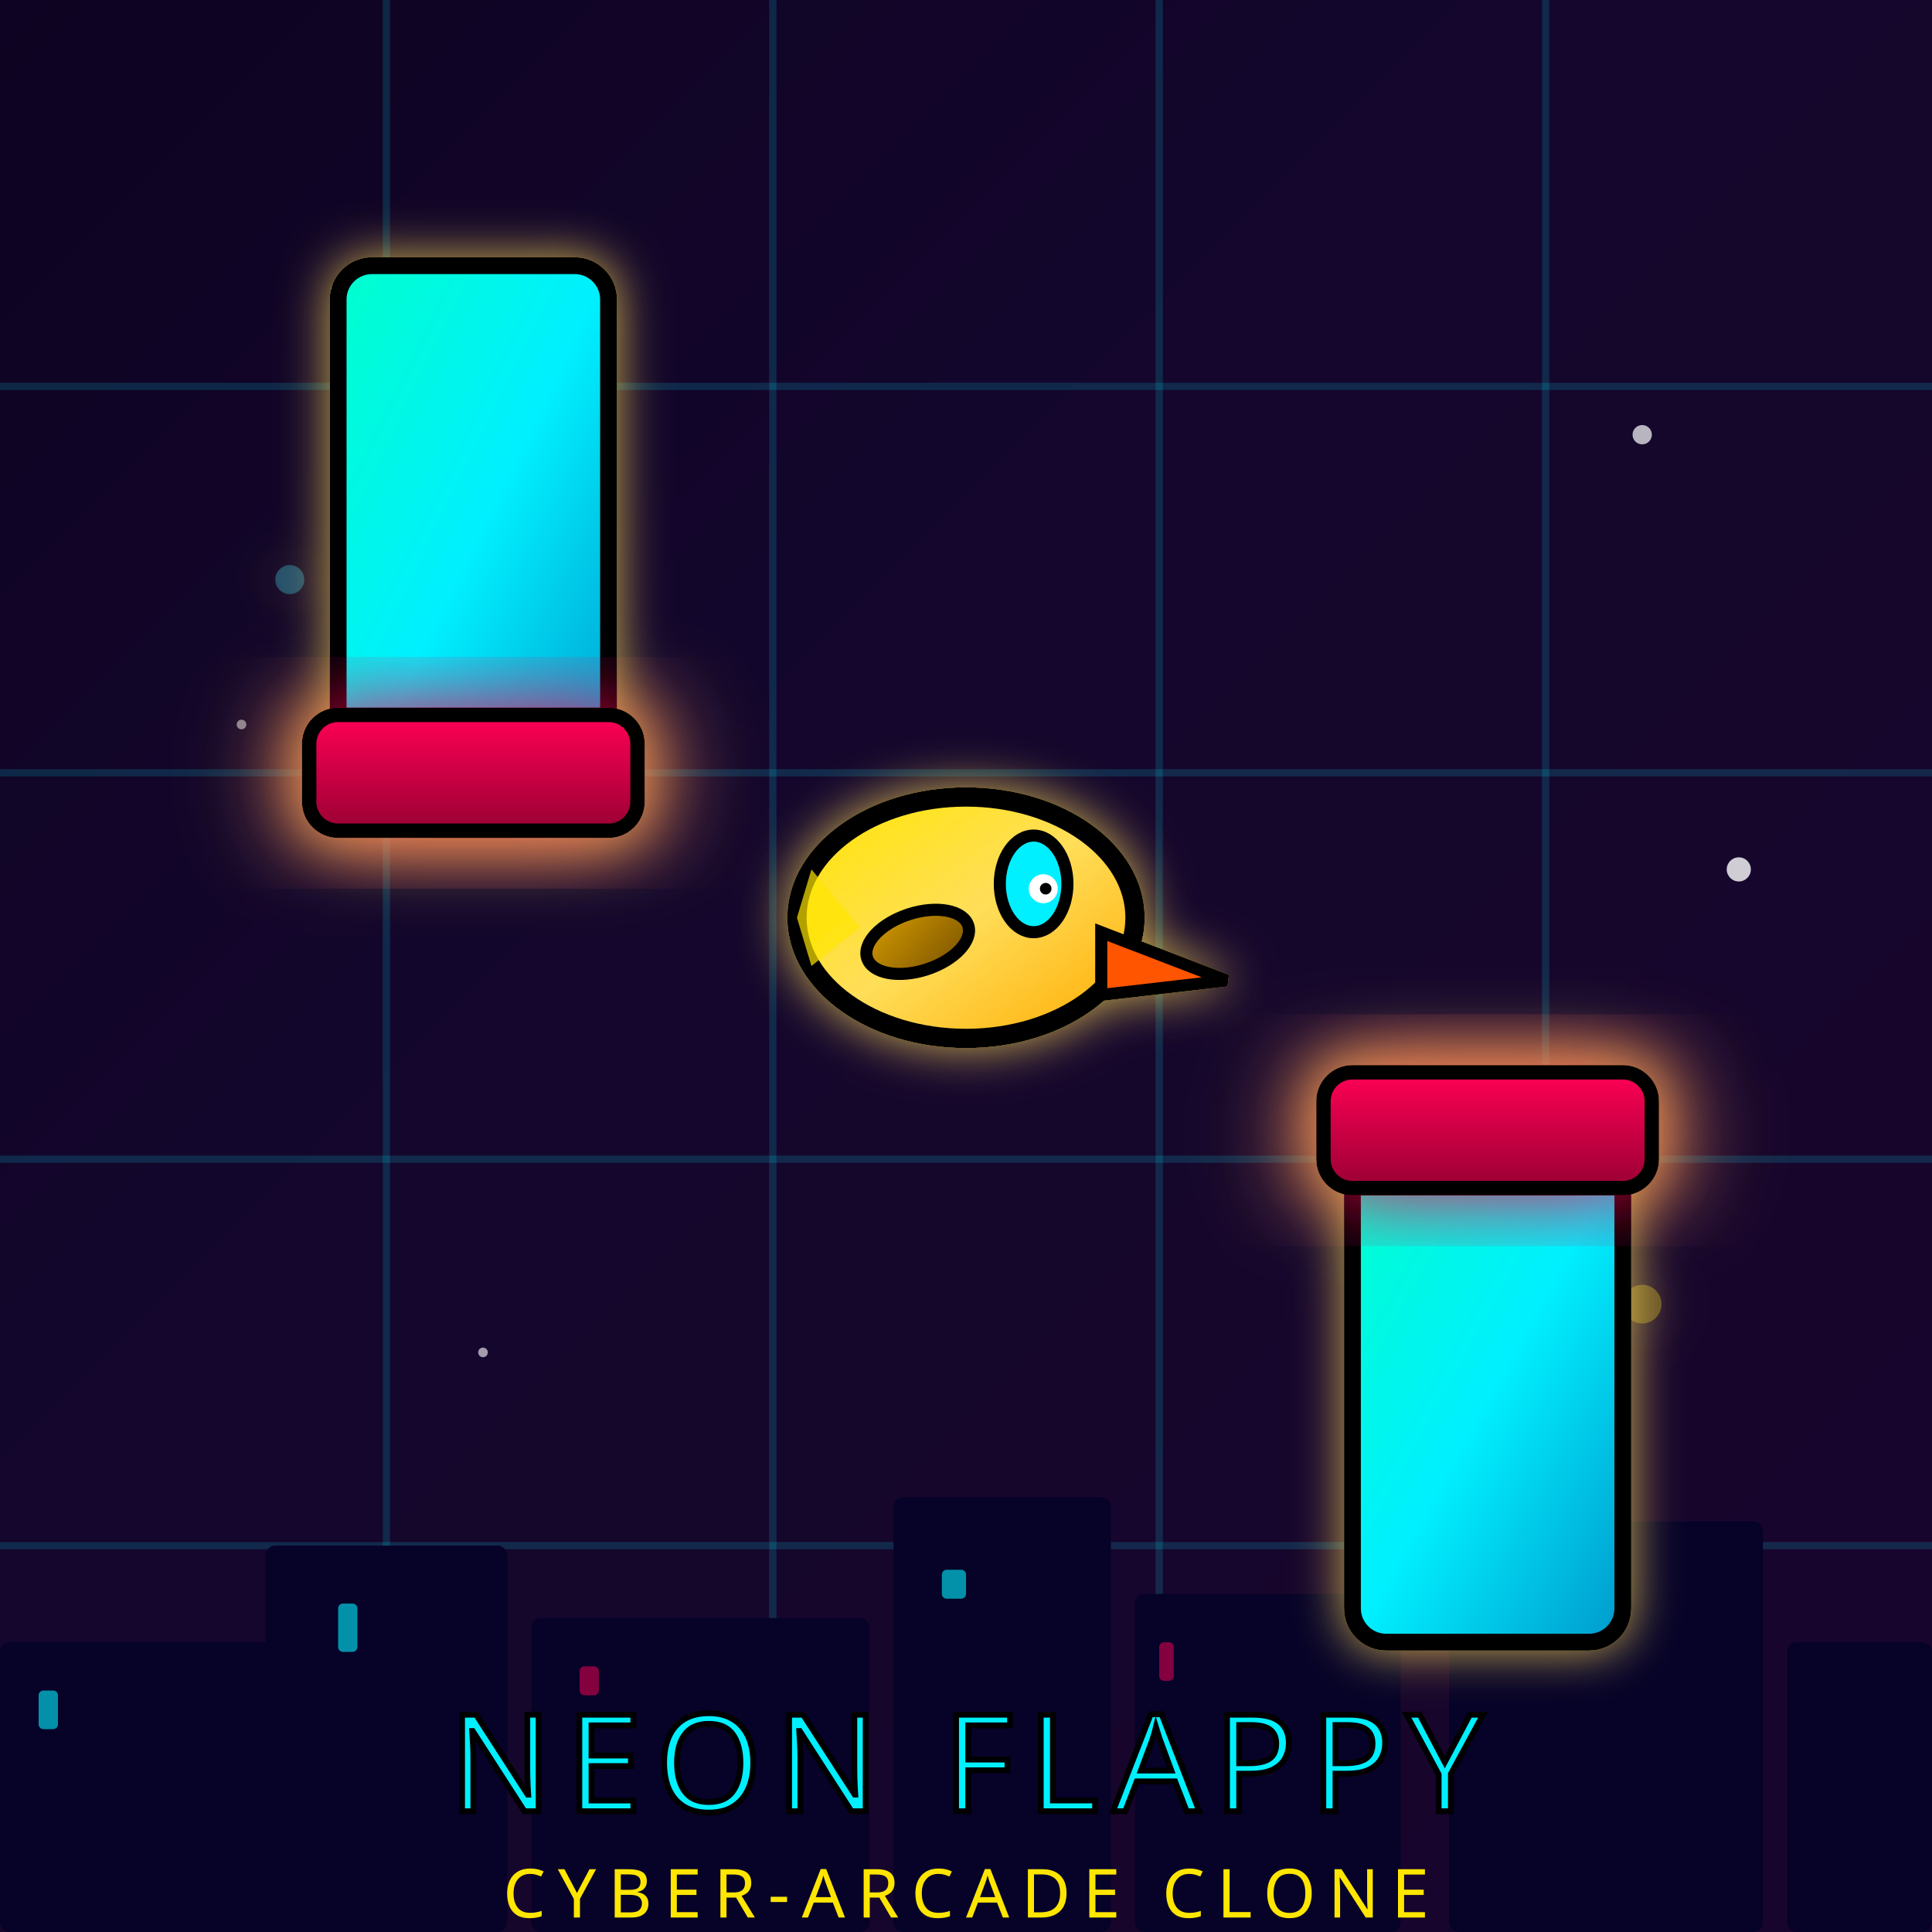
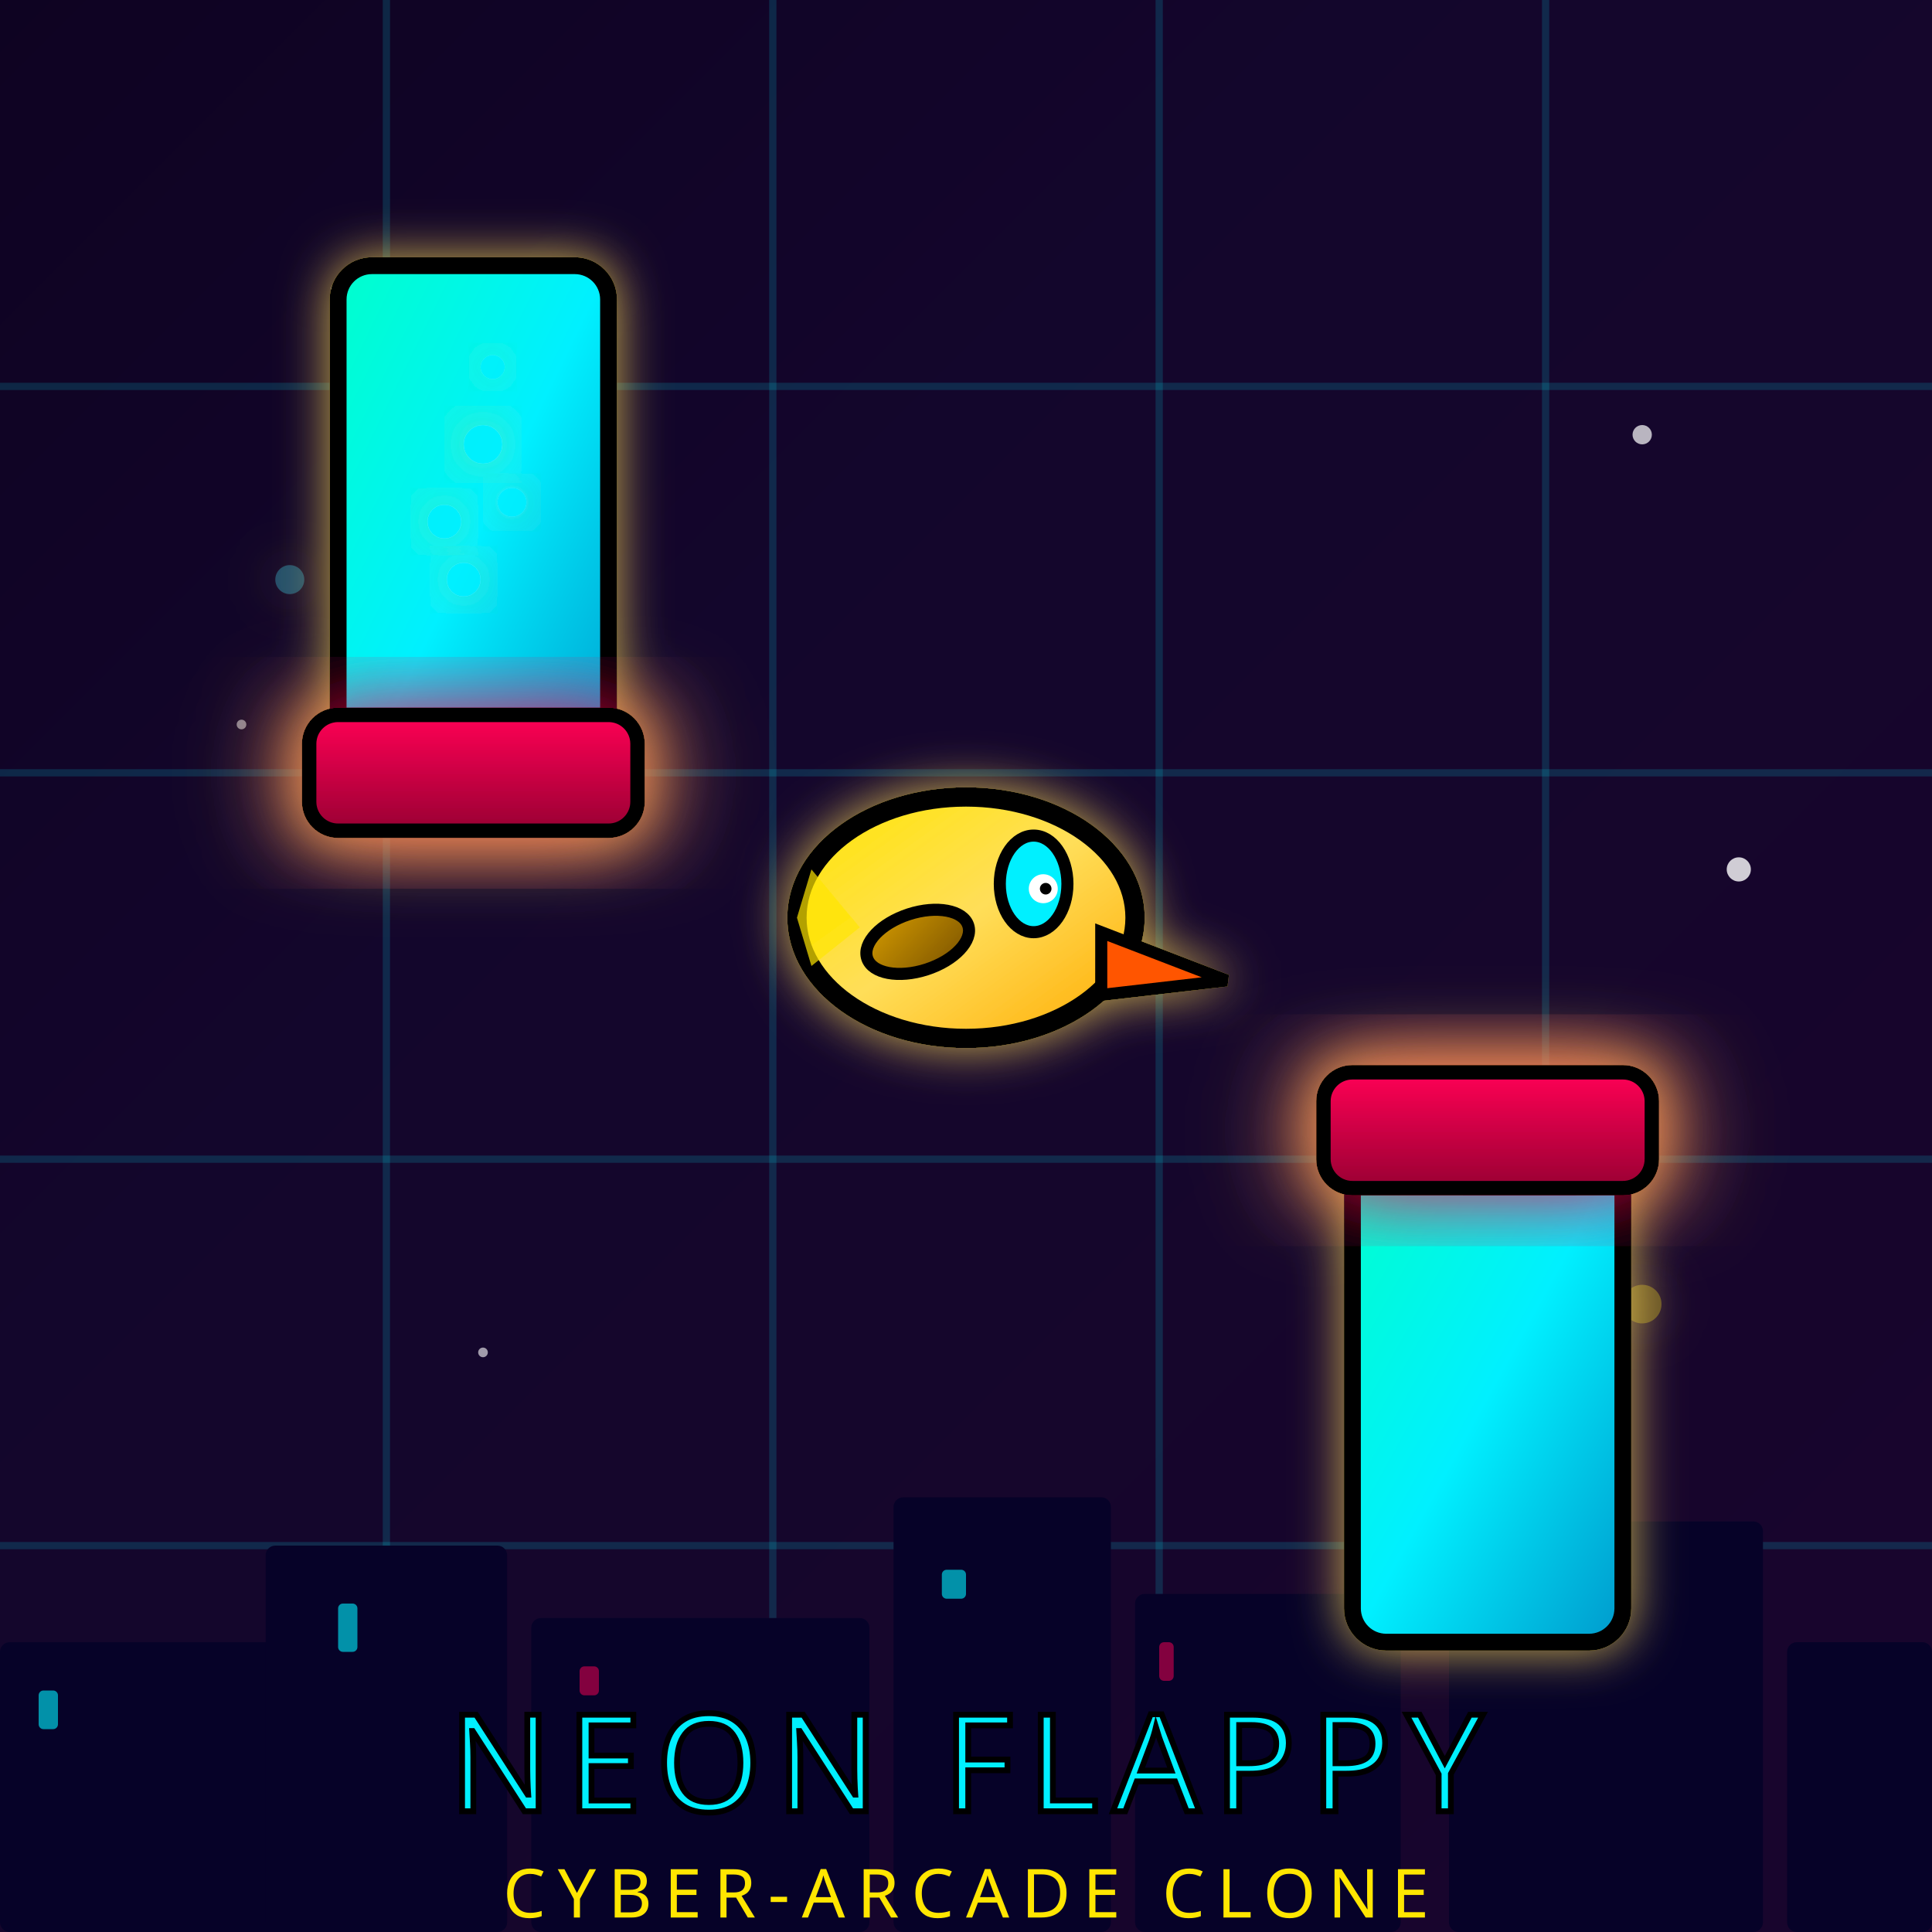
<svg xmlns="http://www.w3.org/2000/svg" viewBox="0 0 400 400" width="100%" height="100%">
  <defs>
    <linearGradient id="bg" x1="0%" y1="0%" x2="100%" y2="100%">
      <stop offset="0%" stop-color="#030014" />
      <stop offset="35%" stop-color="#0d0628" />
      <stop offset="100%" stop-color="#18052a" />
    </linearGradient>
    <linearGradient id="birdFace" x1="0%" y1="0%" x2="100%" y2="100%">
      <stop offset="0%" stop-color="#FFE600" />
      <stop offset="50%" stop-color="#FFDE59" />
      <stop offset="100%" stop-color="#FFAA00" />
    </linearGradient>
    <linearGradient id="birdSide" x1="0%" y1="0%" x2="100%" y2="100%">
      <stop offset="0%" stop-color="#D49B00" />
      <stop offset="100%" stop-color="#7A5200" />
    </linearGradient>
    <linearGradient id="pipeFace" x1="0%" y1="0%" x2="100%" y2="100%">
      <stop offset="0%" stop-color="#00FFCC" />
      <stop offset="50%" stop-color="#00F0FF" />
      <stop offset="100%" stop-color="#0099CC" />
    </linearGradient>
    <linearGradient id="pipeCap" x1="0%" y1="0%" x2="0%" y2="100%">
      <stop offset="0%" stop-color="#FF0055" />
      <stop offset="100%" stop-color="#990033" />
    </linearGradient>
    <filter id="glow" x="-50%" y="-50%" width="200%" height="200%">
      <feDropShadow dx="0" dy="0" stdDeviation="12" flood-color="#00F0FF" flood-opacity="1" />
      <feDropShadow dx="0" dy="0" stdDeviation="5" flood-color="#FFDE59" flood-opacity="0.8" />
    </filter>
    <filter id="glowPink" x="-50%" y="-50%" width="200%" height="200%">
      <feDropShadow dx="0" dy="0" stdDeviation="10" flood-color="#FF0055" flood-opacity="0.95" />
    </filter>
  </defs>
  <rect width="400" height="400" fill="url(#bg)" />
  <circle cx="200" cy="200" r="300" fill="#1a0530" opacity="0.5" />
  <g fill="#FFFFFF">
    <circle cx="70" cy="60" r="1.5" opacity="0.9" />
    <circle cx="340" cy="90" r="2" opacity="0.7" />
    <circle cx="50" cy="150" r="1" opacity="0.5" />
    <circle cx="360" cy="180" r="2.5" opacity="0.8" />
    <circle cx="100" cy="280" r="1" opacity="0.6" />
    <circle cx="320" cy="300" r="1.5" opacity="0.9" />
    <circle cx="200" cy="350" r="1" opacity="0.4" />
  </g>
  <g stroke="#00F0FF" stroke-opacity="0.15" stroke-width="1.5">
    <line x1="0" y1="80" x2="400" y2="80" />
    <line x1="0" y1="160" x2="400" y2="160" />
    <line x1="0" y1="240" x2="400" y2="240" />
    <line x1="0" y1="320" x2="400" y2="320" />
    <line x1="80" y1="0" x2="80" y2="400" />
    <line x1="160" y1="0" x2="160" y2="400" />
    <line x1="240" y1="0" x2="240" y2="400" />
    <line x1="320" y1="0" x2="320" y2="400" />
  </g>
  <g filter="url(#glow)">
    <circle cx="60" cy="120" r="3" fill="#00F0FF" opacity="0.3" />
    <circle cx="340" cy="270" r="4" fill="#FFE600" opacity="0.3" />
    <circle cx="120" cy="60" r="2.5" fill="#FF0055" opacity="0.4" />
  </g>
  <g fill="#060228">
    <rect x="0" y="340" width="60" height="60" rx="2" />
    <rect x="55" y="320" width="50" height="80" rx="2" />
    <rect x="110" y="335" width="70" height="65" rx="2" />
    <rect x="185" y="310" width="45" height="90" rx="2" />
    <rect x="235" y="330" width="55" height="70" rx="2" />
    <rect x="300" y="315" width="65" height="85" rx="2" />
    <rect x="370" y="340" width="30" height="60" rx="2" />
  </g>
  <g fill="#00F0FF" opacity="0.6">
    <rect x="8" y="350" width="4" height="8" rx="1" />
    <rect x="70" y="332" width="4" height="10" rx="1" />
    <rect x="195" y="325" width="5" height="6" rx="1" />
    <rect x="308" y="328" width="4" height="12" rx="1" />
  </g>
  <g fill="#FF0055" opacity="0.5">
    <rect x="120" y="345" width="4" height="6" rx="1" />
    <rect x="240" y="340" width="3" height="8" rx="1" />
  </g>
  <g filter="url(#glow)" transform="translate(200,190)">
    <ellipse cx="0" cy="0" rx="35" ry="25" fill="url(#birdFace)" stroke="#000000" stroke-width="4" />
    <ellipse cx="-10" cy="5" rx="11" ry="6" fill="url(#birdSide)" stroke="#000" stroke-width="2.5" transform="rotate(-18 -10 5)" />
    <ellipse cx="14" cy="-7" rx="7" ry="10" fill="#00F0FF" stroke="#000" stroke-width="2.5" />
    <circle cx="16" cy="-6" r="3" fill="#FFFFFF" />
    <circle cx="16.5" cy="-6" r="1.2" fill="#000" />
    <polygon points="28,3 54,13 28,16" fill="#FF5500" stroke="#000" stroke-width="2.5" />
    <polygon points="-22,2 -32,10 -35,0 -32,-10" fill="#FFE600" opacity="0.7" />
  </g>
  <g filter="url(#glow)">
    <rect x="70" y="55" width="56" height="115" rx="7" fill="url(#pipeFace)" stroke="#000" stroke-width="3.5" />
    <rect x="64" y="148" width="68" height="24" rx="6" fill="url(#pipeCap)" stroke="#000" stroke-width="3" filter="url(#glowPink)" />
+     <g fill="#00F0FF" opacity="0.7">
+       <circle cx="100" cy="92" r="4" filter="url(#glow)" />
+       <circle cx="92" cy="108" r="3.5" filter="url(#glow)" />
+       <circle cx="106" cy="104" r="3" filter="url(#glow)" />
+       <circle cx="96" cy="120" r="3.5" filter="url(#glow)" />
+       <circle cx="102" cy="76" r="2.5" filter="url(#glow)" />
+     </g>
    <rect x="280" y="238" width="56" height="102" rx="7" fill="url(#pipeFace)" stroke="#000" stroke-width="3.5" />
    <rect x="274" y="222" width="68" height="24" rx="6" fill="url(#pipeCap)" stroke="#000" stroke-width="3" filter="url(#glowPink)" />
  </g>
  <text x="200" y="375" font-family="Impact, Arial Black, sans-serif" font-size="28" fill="#00F0FF" text-anchor="middle" letter-spacing="3" stroke="#000" stroke-width="1.2">NEON FLAPPY</text>
  <text x="200" y="397" font-family="Impact, Arial Black, sans-serif" font-size="14" fill="#FFE600" text-anchor="middle" letter-spacing="2.5">CYBER-ARCADE CLONE</text>
</svg>
